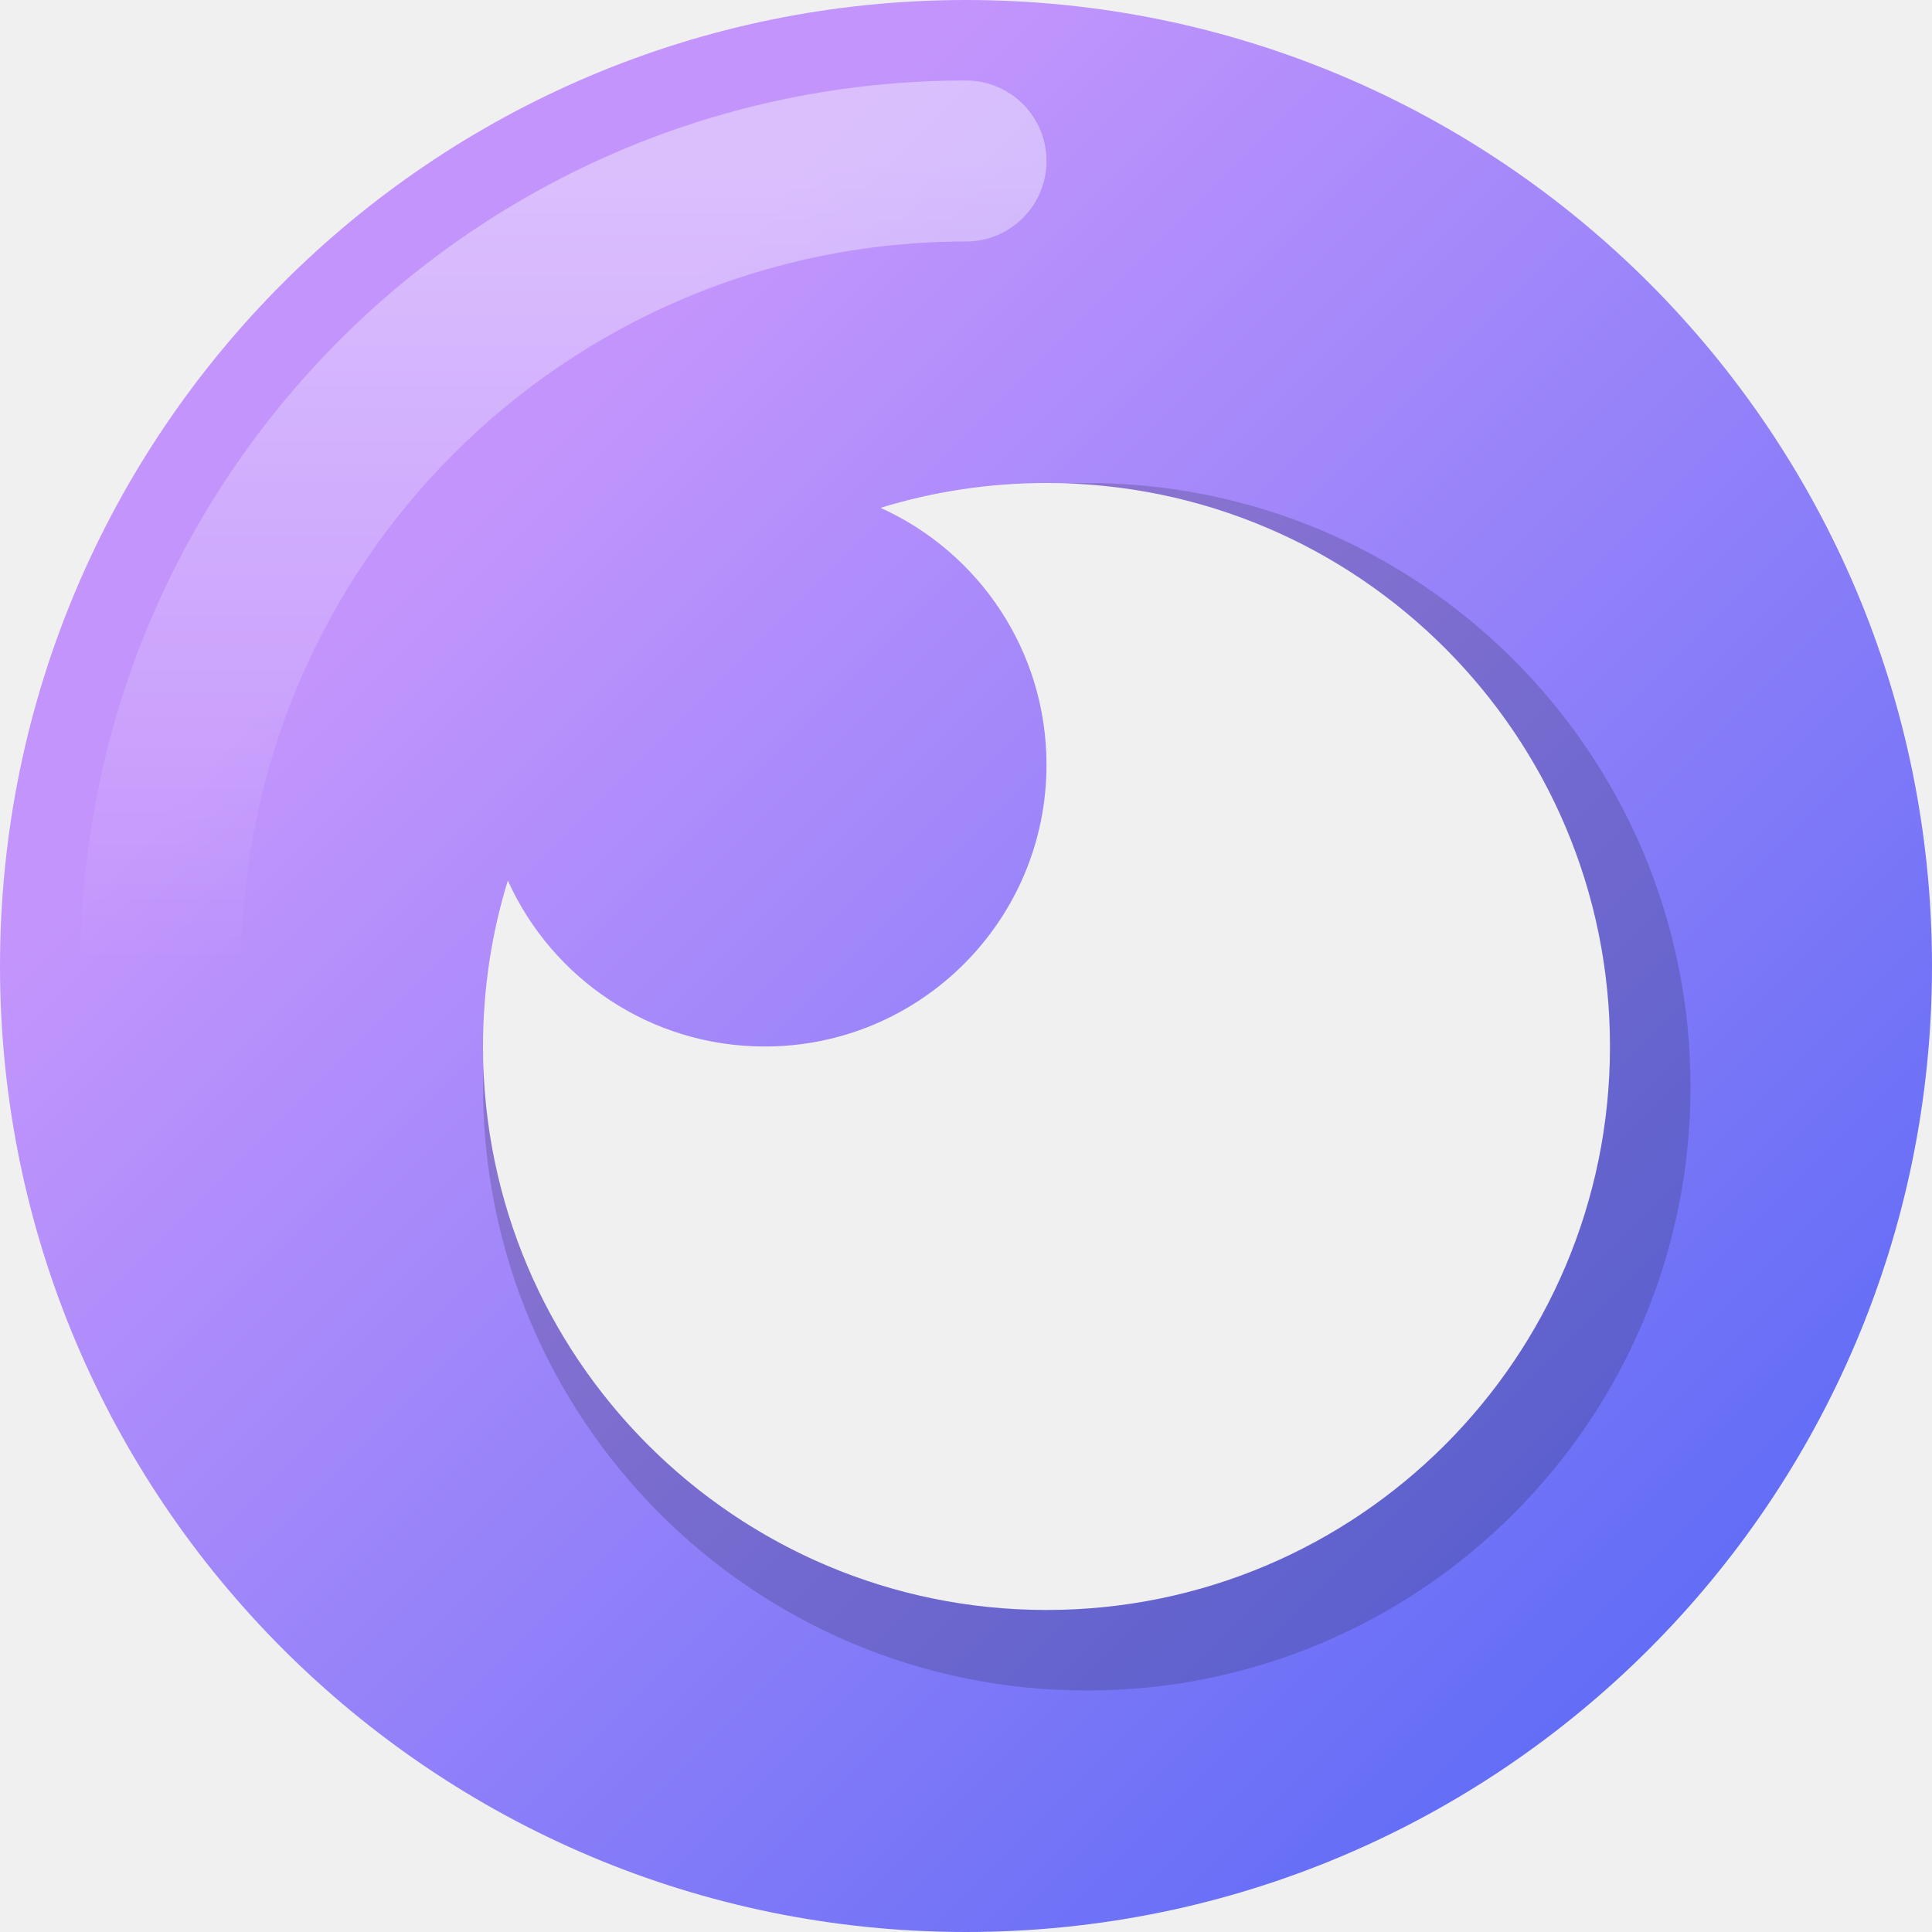
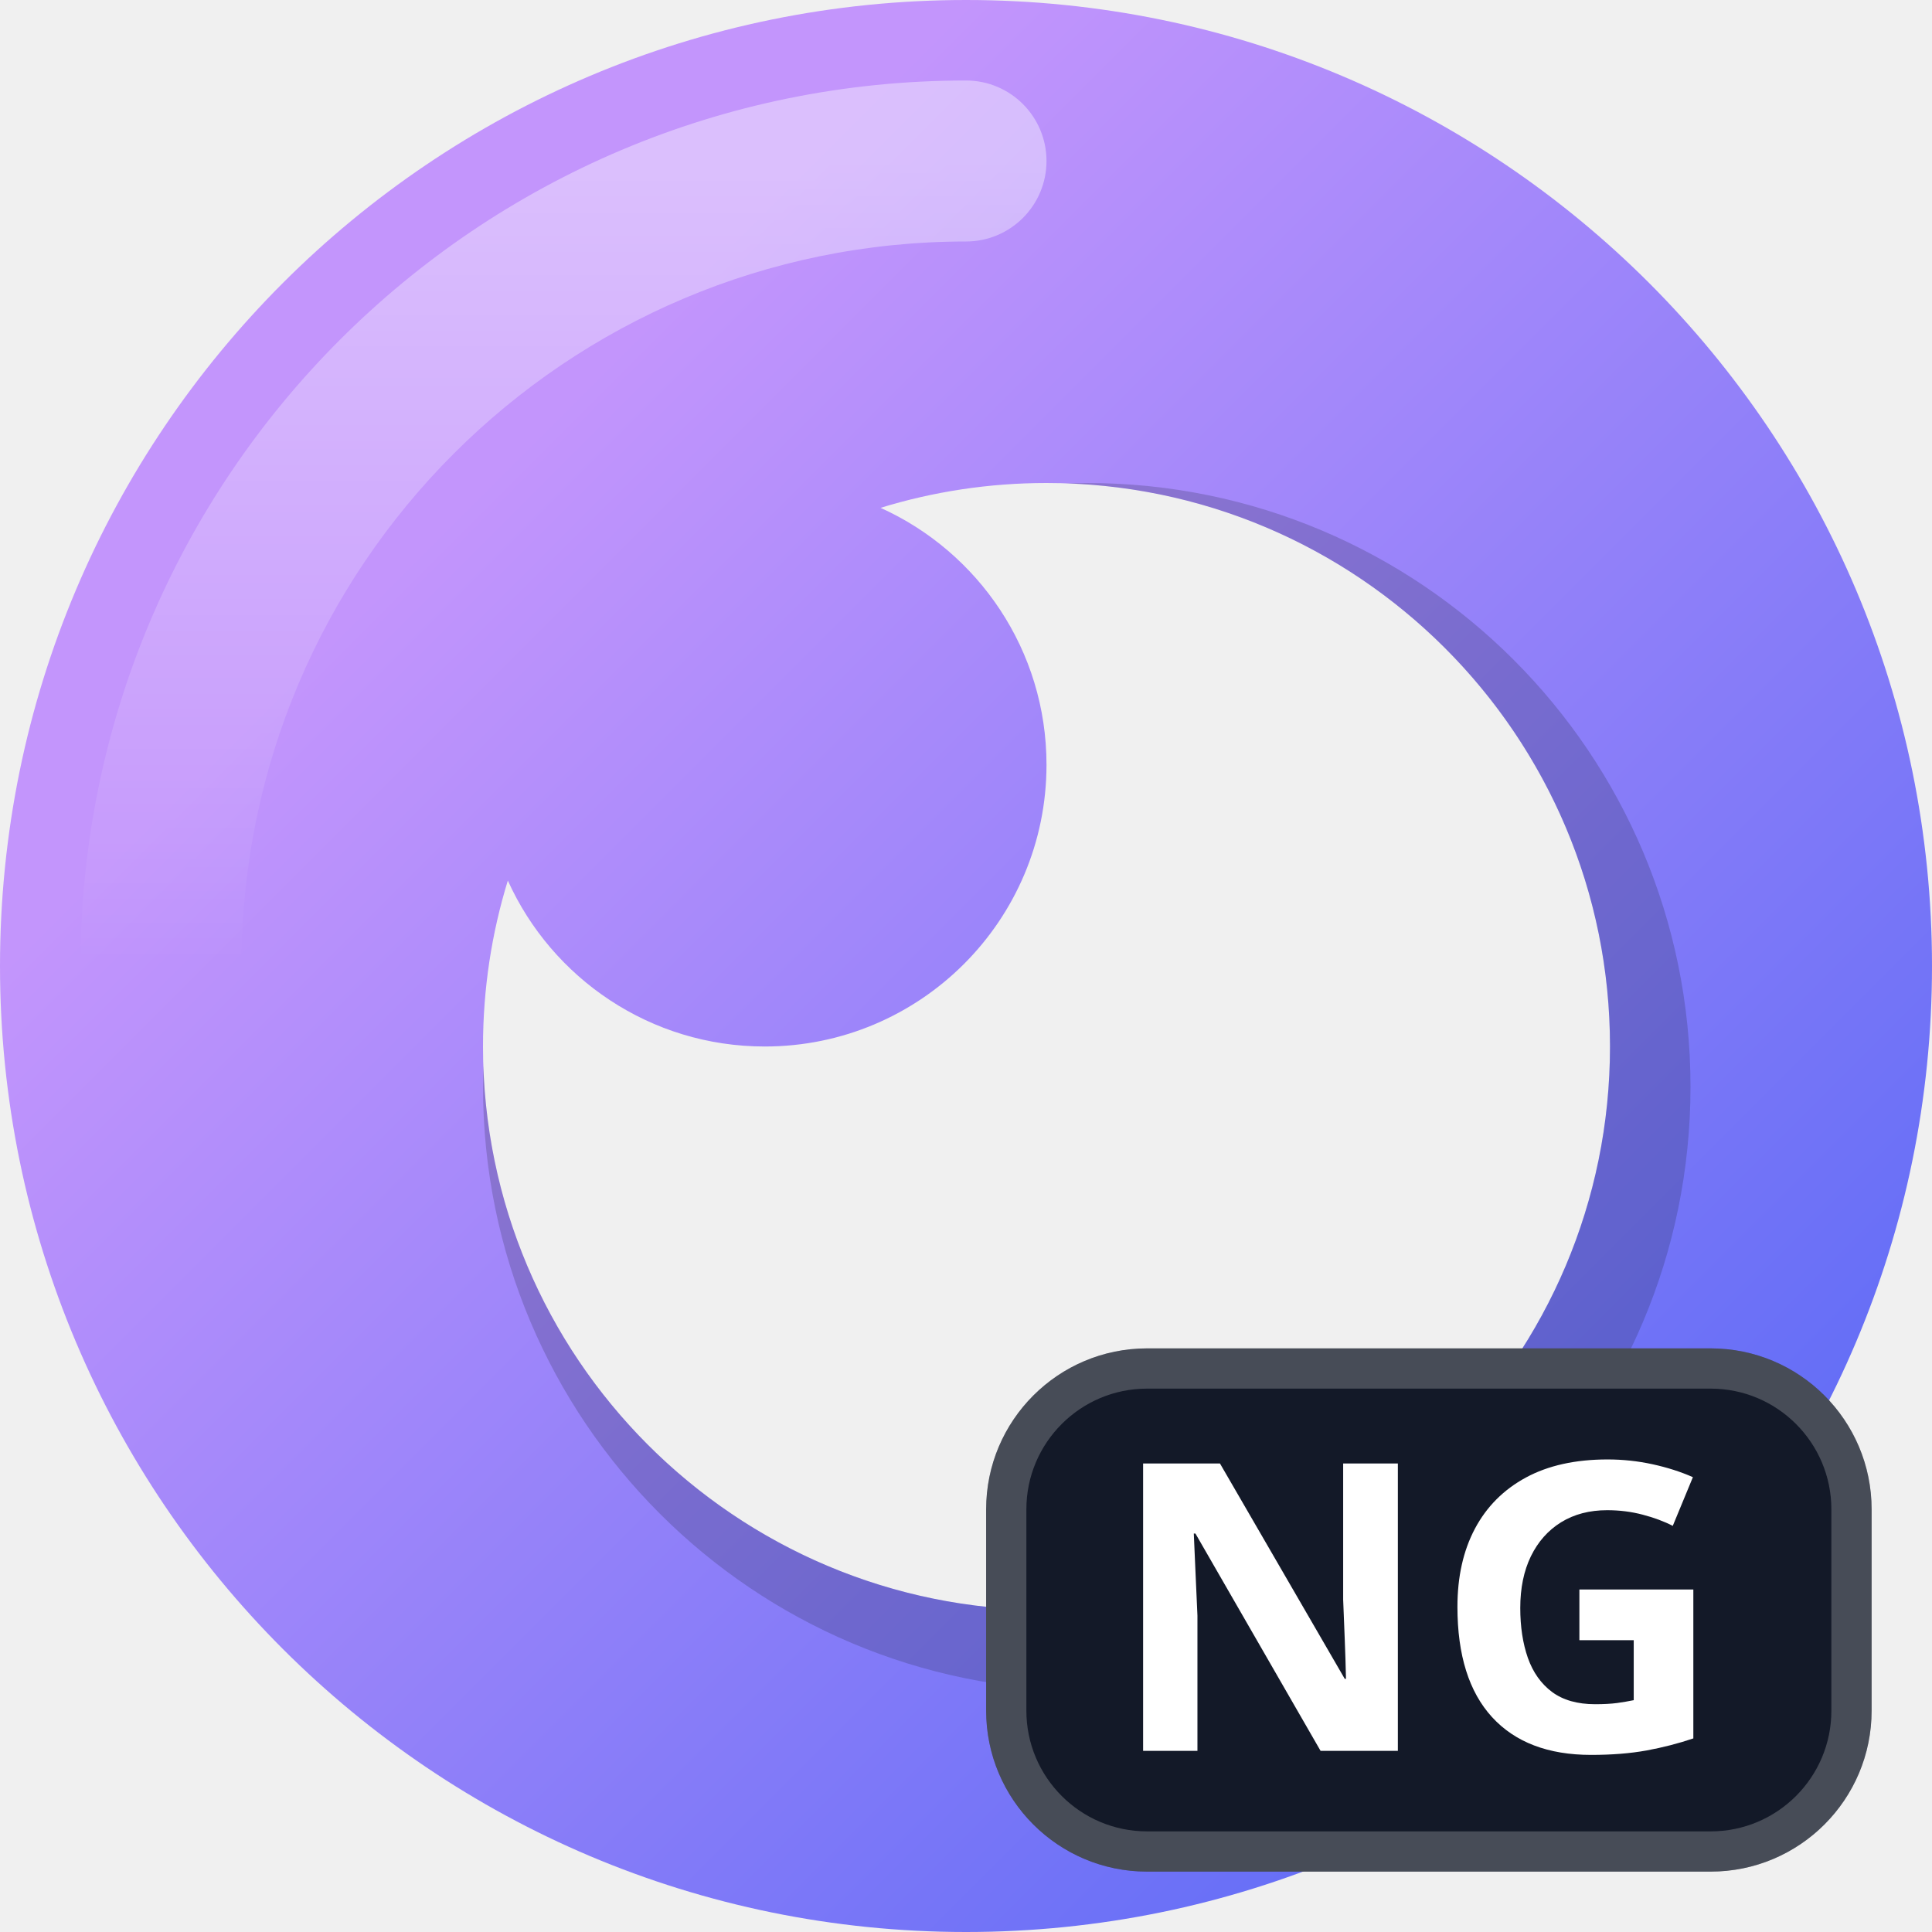
<svg xmlns="http://www.w3.org/2000/svg" width="96" height="96" fill="none" viewBox="0 0 96 96">
  <path fill="url(#paint0_linear)" fill-rule="evenodd" d="M48 96C74.51 96 96 74.51 96 48C96 21.49 74.51 0 48 0C21.49 0 0 21.49 0 48C0 74.51 21.49 96 48 96ZM80 52C80 67.464 67.464 80 52 80C36.536 80 24 67.464 24 52C24 49.13 24.432 46.361 25.234 43.755C27.429 48.617 32.319 52 38 52C45.732 52 52 45.732 52 38C52 32.319 48.617 27.429 43.755 25.234C46.362 24.432 49.13 24 52 24C67.464 24 80 36.536 80 52Z" clip-rule="evenodd" />
  <path fill="#131928" fill-rule="evenodd" d="M80 52C80 67.464 67.464 80 52 80C36.864 80 24.533 67.99 24.017 52.979C24.006 53.318 24 53.658 24 54C24 70.569 37.431 84 54 84C70.569 84 84 70.569 84 54C84 37.431 70.569 24 54 24C53.66 24 53.321 24.006 52.983 24.017C67.992 24.535 80 36.865 80 52Z" clip-rule="evenodd" opacity=".2" />
  <path fill="url(#paint1_linear)" fill-rule="evenodd" d="M48 12C28.118 12 12 28.118 12 48C12 50.209 10.209 52 8 52C5.791 52 4 50.209 4 48C4 23.7 23.7 4 48 4C50.209 4 52 5.791 52 8C52 10.209 50.209 12 48 12Z" clip-rule="evenodd" />
+   <rect width="44" height="26" x="49" y="67" fill="#131928" rx="8" />
+   <rect width="42" height="24" x="50" y="68" stroke="white" stroke-opacity=".22" stroke-width="2" rx="7" />
+   <path fill="white" transform="translate(55 87) scale(1 -1)" d="M14.459 0.000 L10.619 0.000 L4.400 10.800 L4.319 10.800 Q4.359 9.781 4.409 8.759 Q4.459 7.741 4.500 6.719 L4.500 0.000 L1.800 0.000 L1.800 14.281 L5.619 14.281 L11.819 3.581 L11.881 3.581 Q11.859 4.581 11.819 5.559 Q11.781 6.541 11.741 7.519 L11.741 14.281 L14.459 14.281 L14.459 0.000 Z M23.479 8.019 L29.141 8.019 L29.141 0.619 Q28.019 0.241 26.810 0.019 Q25.601 -0.200 24.060 -0.200 Q20.860 -0.200 19.138 1.678 Q17.419 3.559 17.419 7.159 Q17.419 9.400 18.288 11.041 Q19.160 12.681 20.819 13.581 Q22.479 14.481 24.879 14.481 Q26.019 14.481 27.119 14.241 Q28.219 14.000 29.119 13.600 L28.119 11.181 Q27.460 11.519 26.619 11.738 Q25.779 11.959 24.860 11.959 Q23.541 11.959 22.569 11.359 Q21.601 10.759 21.069 9.669 Q20.541 8.581 20.541 7.100 Q20.541 5.700 20.919 4.619 Q21.301 3.541 22.119 2.928 Q22.941 2.319 24.260 2.319 Q24.901 2.319 25.351 2.378 Q25.801 2.441 26.179 2.519 L26.179 5.500 L23.479 5.500 L23.479 8.019 Z" />
  <defs>
    <linearGradient id="paint0_linear" x1="48" x2="117.5" y1="0" y2="69.5" gradientUnits="userSpaceOnUse">
      <stop stop-color="#C395FC" />
      <stop offset="1" stop-color="#4F65F5" />
    </linearGradient>
    <linearGradient id="paint1_linear" x1="28" x2="28" y1="8" y2="48" gradientUnits="userSpaceOnUse">
      <stop stop-color="#fff" stop-opacity=".4" />
      <stop offset="1" stop-color="#fff" stop-opacity="0" />
    </linearGradient>
  </defs>
</svg>
